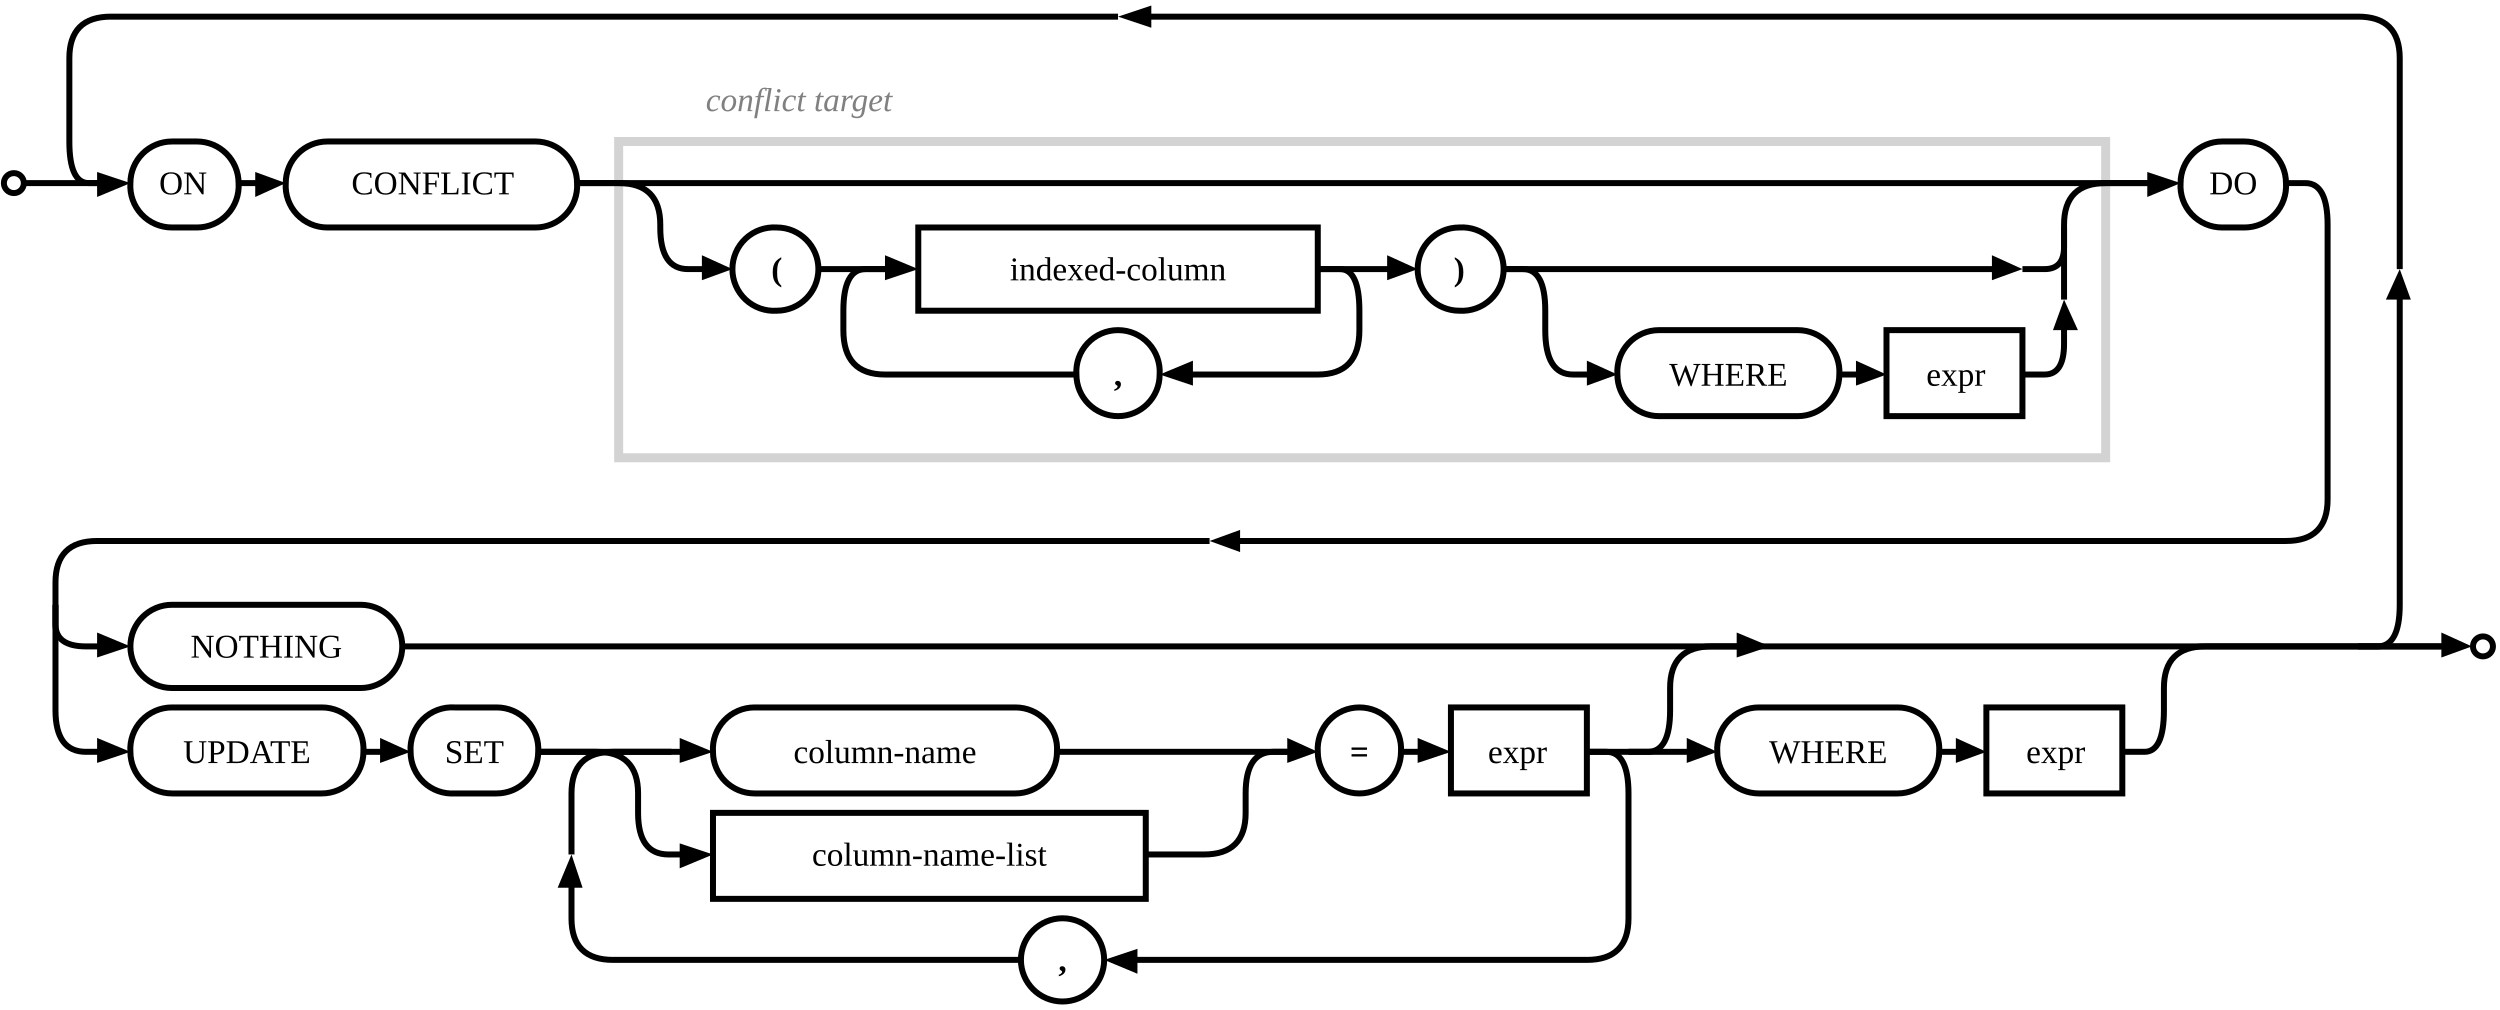
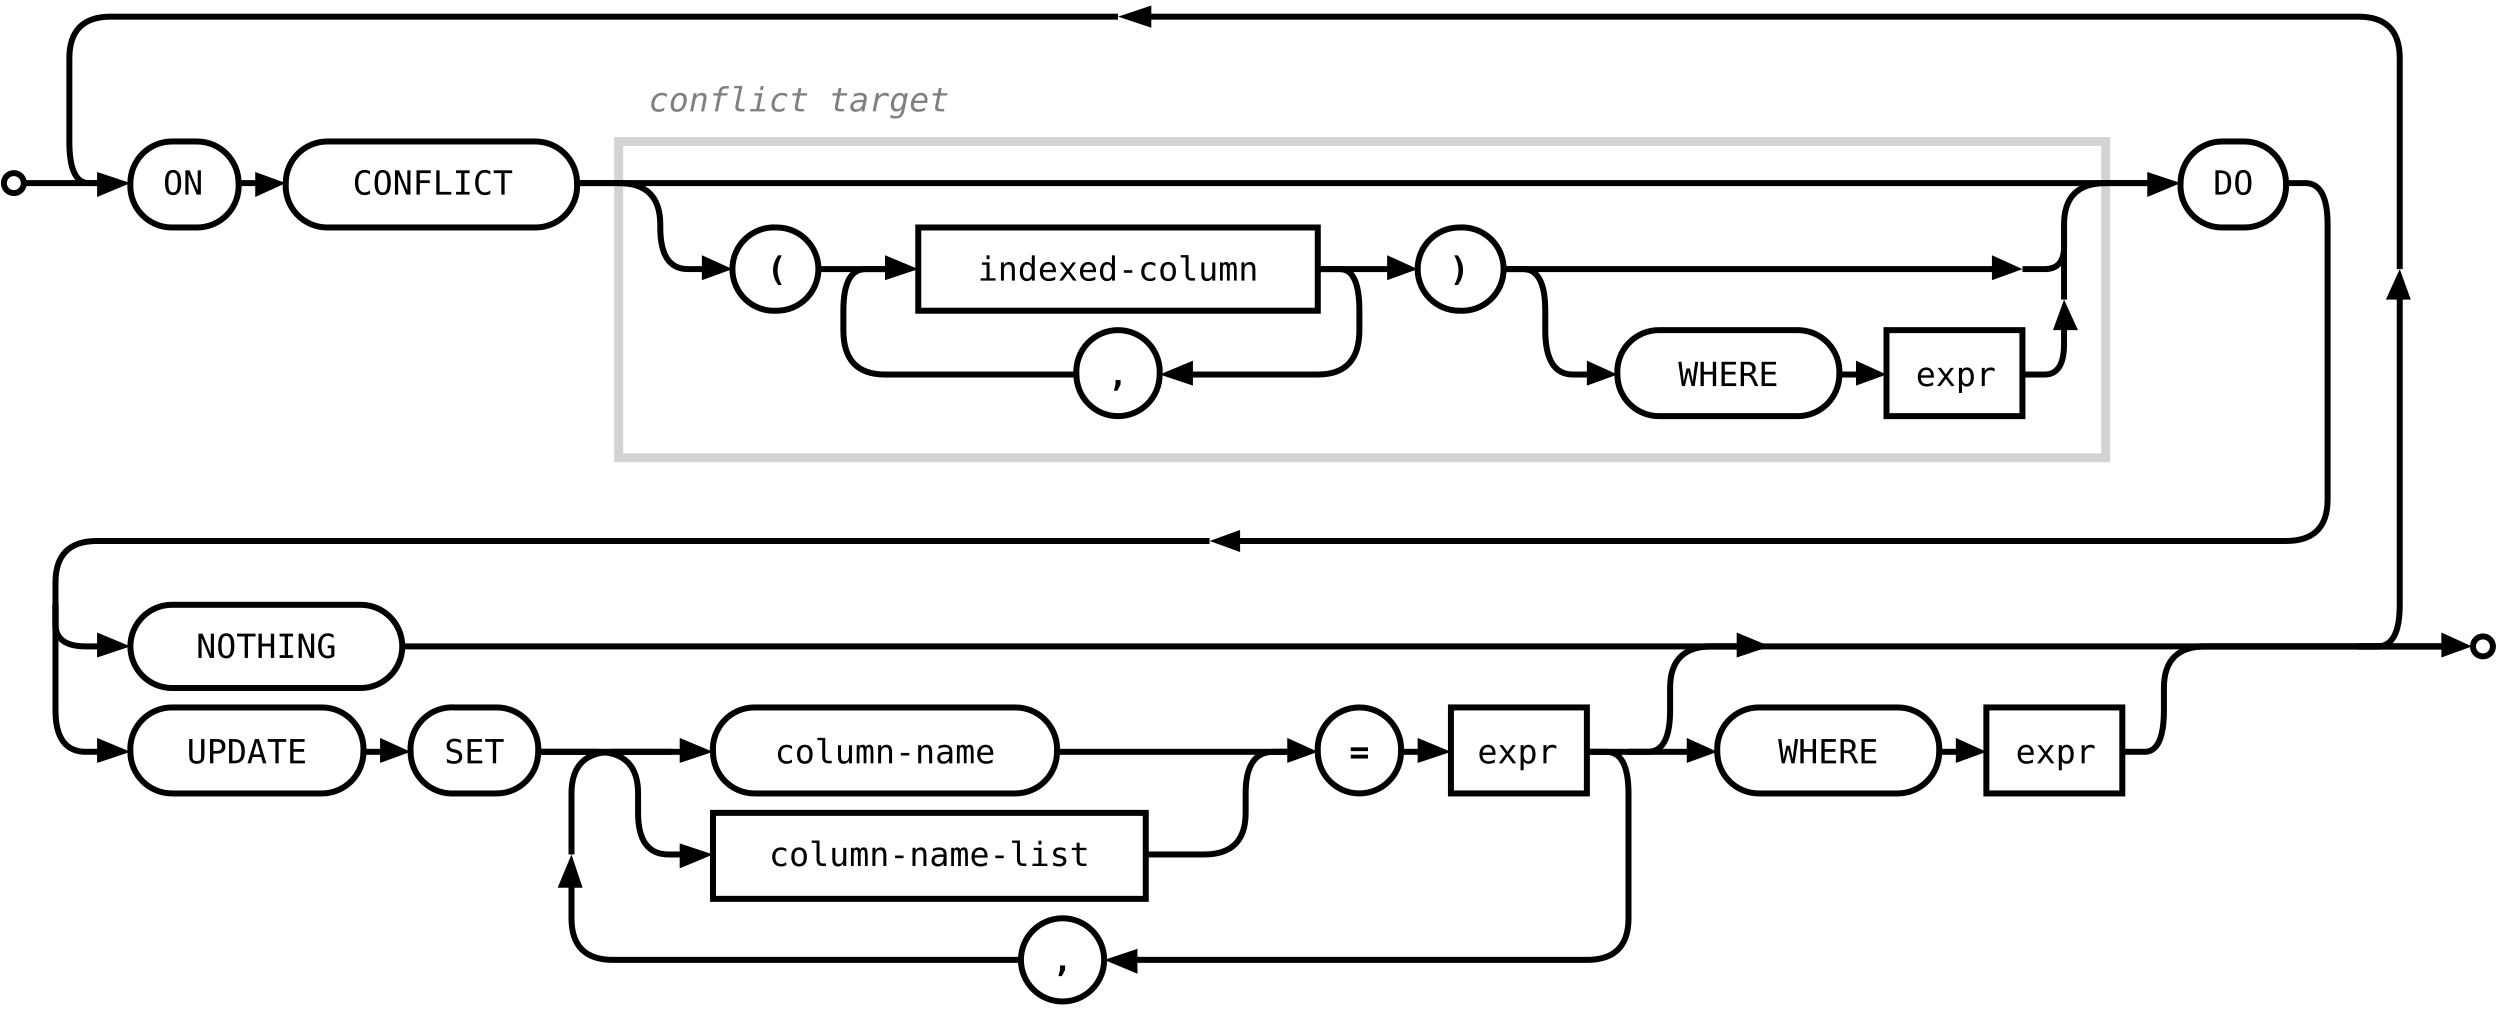
<svg xmlns="http://www.w3.org/2000/svg" class="pikchr" viewBox="0 0 901.142 363.96">
+   <style> * { font-family: monospace; } </style>
  <path d="M223,165L759,165L759,51L223,51Z" style="fill:none;stroke-width:3.24;stroke:rgb(211,211,211);" />
  <circle cx="5" cy="66" r="3.6" style="fill:none;stroke-width:2.16;stroke:rgb(0,0,0);" />
  <polygon points="47,66 35,71 35,62" style="fill:rgb(0,0,0)" />
  <path d="M9,66L41,66" style="fill:none;stroke-width:2.16;stroke:rgb(0,0,0);" />
  <path d="M62,82L71,82A15 15 0 0 0 86 66A15 15 0 0 0 71 51L62,51A15 15 0 0 0 47 66A15 15 0 0 0 62 82Z" style="fill:none;stroke-width:2.16;stroke:rgb(0,0,0);" />
  <text x="66" y="66" text-anchor="middle" fill="rgb(0,0,0)" dominant-baseline="central">ON</text>
  <polygon points="103,66 92,71 92,62" style="fill:rgb(0,0,0)" />
  <path d="M86,66L98,66" style="fill:none;stroke-width:2.16;stroke:rgb(0,0,0);" />
  <path d="M118,82L193,82A15 15 0 0 0 208 66A15 15 0 0 0 193 51L118,51A15 15 0 0 0 103 66A15 15 0 0 0 118 82Z" style="fill:none;stroke-width:2.16;stroke:rgb(0,0,0);" />
  <text x="156" y="66" text-anchor="middle" fill="rgb(0,0,0)" dominant-baseline="central">CONFLICT</text>
  <polygon points="264,97 253,101 253,92" style="fill:rgb(0,0,0)" />
  <path d="M208,66 L 223,66 Q 238,66 238,81 L 238,82 Q 238,97 248,97 L 259,97" style="fill:none;stroke-width:2.16;stroke:rgb(0,0,0);" />
  <path d="M280,112A15 15 0 0 0 295 97L295,97A15 15 0 0 0 280 82A15 15 0 0 0 264 97L264,97A15 15 0 0 0 280 112Z" style="fill:none;stroke-width:2.16;stroke:rgb(0,0,0);" />
  <text x="280" y="97" text-anchor="middle" font-weight="bold" fill="rgb(0,0,0)" dominant-baseline="central">(</text>
  <polygon points="331,97 319,101 319,92" style="fill:rgb(0,0,0)" />
  <path d="M295,97L325,97" style="fill:none;stroke-width:2.16;stroke:rgb(0,0,0);" />
  <path d="M331,112L475,112L475,82L331,82Z" style="fill:none;stroke-width:2.16;stroke:rgb(0,0,0);" />
  <text x="403" y="97" text-anchor="middle" fill="rgb(0,0,0)" dominant-baseline="central">indexed-column</text>
  <polygon points="511,97 500,101 500,92" style="fill:rgb(0,0,0)" />
  <path d="M475,97L506,97" style="fill:none;stroke-width:2.16;stroke:rgb(0,0,0);" />
  <path d="M526,112A15 15 0 0 0 542 97L542,97A15 15 0 0 0 526 82A15 15 0 0 0 511 97L511,97A15 15 0 0 0 526 112Z" style="fill:none;stroke-width:2.16;stroke:rgb(0,0,0);" />
  <text x="526" y="97" text-anchor="middle" font-weight="bold" fill="rgb(0,0,0)" dominant-baseline="central">)</text>
  <polygon points="583,135 572,139 572,130" style="fill:rgb(0,0,0)" />
  <path d="M542,97 L 549,97 Q 557,97 557,112 L 557,119 Q 557,135 567,135 L 577,135" style="fill:none;stroke-width:2.16;stroke:rgb(0,0,0);" />
  <path d="M598,150L648,150A15 15 0 0 0 663 135A15 15 0 0 0 648 119L598,119A15 15 0 0 0 583 135A15 15 0 0 0 598 150Z" style="fill:none;stroke-width:2.16;stroke:rgb(0,0,0);" />
  <text x="623" y="135" text-anchor="middle" fill="rgb(0,0,0)" dominant-baseline="central">WHERE</text>
  <polygon points="680,135 669,139 669,130" style="fill:rgb(0,0,0)" />
  <path d="M663,135L674,135" style="fill:none;stroke-width:2.16;stroke:rgb(0,0,0);" />
  <path d="M680,150L729,150L729,119L680,119Z" style="fill:none;stroke-width:2.16;stroke:rgb(0,0,0);" />
  <text x="705" y="135" text-anchor="middle" fill="rgb(0,0,0)" dominant-baseline="central">expr</text>
  <polygon points="744,108 749,119 740,119" style="fill:rgb(0,0,0)" />
  <path d="M729,135 L 737,135 Q 744,135 744,124 L 744,114" style="fill:none;stroke-width:2.16;stroke:rgb(0,0,0);" />
  <polygon points="786,66 774,71 774,62" style="fill:rgb(0,0,0)" />
  <path d="M744,108 L 744,81 Q 744,66 759,66 L 765,66 L 780,66" style="fill:none;stroke-width:2.16;stroke:rgb(0,0,0);" />
  <path d="M801,82L809,82A15 15 0 0 0 824 66A15 15 0 0 0 809 51L801,51A15 15 0 0 0 786 66A15 15 0 0 0 801 82Z" style="fill:none;stroke-width:2.16;stroke:rgb(0,0,0);" />
  <text x="805" y="66" text-anchor="middle" fill="rgb(0,0,0)" dominant-baseline="central">DO</text>
  <polygon points="729,97 718,101 718,92" style="fill:rgb(0,0,0)" />
  <path d="M542,97L723,97" style="fill:none;stroke-width:2.16;stroke:rgb(0,0,0);" />
  <path d="M729,97 L 737,97 Q 744,97 744,89 L 744,82" style="fill:none;stroke-width:2.16;stroke:rgb(0,0,0);" />
  <path d="M208,66L774,66" style="fill:none;stroke-width:2.16;stroke:rgb(0,0,0);" />
  <path d="M403,150A15 15 0 0 0 418 135A15 15 0 0 0 403 119A15 15 0 0 0 388 135A15 15 0 0 0 403 150Z" style="fill:none;stroke-width:2.16;stroke:rgb(0,0,0);" />
  <text x="403" y="135" text-anchor="middle" font-weight="bold" fill="rgb(0,0,0)" dominant-baseline="central">,</text>
  <polygon points="418,135 430,130 430,139" style="fill:rgb(0,0,0)" />
  <path d="M475,97 L 483,97 Q 490,97 490,112 L 490,119 Q 490,135 475,135 L 439,135 L 424,135" style="fill:none;stroke-width:2.16;stroke:rgb(0,0,0);" />
  <path d="M388,135 L 319,135 Q 304,135 304,119 L 304,112 Q 304,97 312,97 L 319,97" style="fill:none;stroke-width:2.16;stroke:rgb(0,0,0);" />
  <text x="288" y="36" text-anchor="middle" font-style="italic" fill="rgb(128,128,128)" dominant-baseline="central">conflict target</text>
  <polygon points="436,195 447,191 447,199" style="fill:rgb(0,0,0)" />
  <path d="M824,66 L 831,66 Q 839,66 839,81 L 839,180 Q 839,195 824,195 L 456,195 L 441,195" style="fill:none;stroke-width:2.16;stroke:rgb(0,0,0);" />
  <polygon points="47,271 35,275 35,266" style="fill:rgb(0,0,0)" />
  <path d="M436,195 L 35,195 Q 20,195 20,210 L 20,256 Q 20,271 31,271 L 41,271" style="fill:none;stroke-width:2.16;stroke:rgb(0,0,0);" />
  <path d="M62,286L116,286A15 15 0 0 0 131 271A15 15 0 0 0 116 255L62,255A15 15 0 0 0 47 271A15 15 0 0 0 62 286Z" style="fill:none;stroke-width:2.16;stroke:rgb(0,0,0);" />
  <text x="89" y="271" text-anchor="middle" fill="rgb(0,0,0)" dominant-baseline="central">UPDATE</text>
  <polygon points="148,271 137,275 137,266" style="fill:rgb(0,0,0)" />
  <path d="M131,271L143,271" style="fill:none;stroke-width:2.16;stroke:rgb(0,0,0);" />
  <path d="M164,286L179,286A15 15 0 0 0 194 271A15 15 0 0 0 179 255L164,255A15 15 0 0 0 148 271A15 15 0 0 0 164 286Z" style="fill:none;stroke-width:2.16;stroke:rgb(0,0,0);" />
  <text x="171" y="271" text-anchor="middle" fill="rgb(0,0,0)" dominant-baseline="central">SET</text>
  <polygon points="257,308 245,313 245,304" style="fill:rgb(0,0,0)" />
  <path d="M194,271 L 215,271 Q 230,271 230,286 L 230,293 Q 230,308 241,308 L 251,308" style="fill:none;stroke-width:2.16;stroke:rgb(0,0,0);" />
  <path d="M257,324L413,324L413,293L257,293Z" style="fill:none;stroke-width:2.16;stroke:rgb(0,0,0);" />
  <text x="335" y="308" text-anchor="middle" fill="rgb(0,0,0)" dominant-baseline="central">column-name-list</text>
  <polygon points="475,271 464,275 464,266" style="fill:rgb(0,0,0)" />
  <path d="M413,308 L 434,308 Q 449,308 449,293 L 449,286 Q 449,271 459,271 L 469,271" style="fill:none;stroke-width:2.16;stroke:rgb(0,0,0);" />
  <path d="M490,286A15 15 0 0 0 505 271A15 15 0 0 0 490 255A15 15 0 0 0 475 271A15 15 0 0 0 490 286Z" style="fill:none;stroke-width:2.16;stroke:rgb(0,0,0);" />
  <text x="490" y="271" text-anchor="middle" font-weight="bold" fill="rgb(0,0,0)" dominant-baseline="central">=</text>
  <polygon points="523,271 511,275 511,266" style="fill:rgb(0,0,0)" />
  <path d="M505,271L517,271" style="fill:none;stroke-width:2.16;stroke:rgb(0,0,0);" />
  <path d="M523,286L572,286L572,255L523,255Z" style="fill:none;stroke-width:2.16;stroke:rgb(0,0,0);" />
  <text x="547" y="271" text-anchor="middle" fill="rgb(0,0,0)" dominant-baseline="central">expr</text>
  <polygon points="619,271 608,275 608,266" style="fill:rgb(0,0,0)" />
  <path d="M572,271L613,271" style="fill:none;stroke-width:2.16;stroke:rgb(0,0,0);" />
  <path d="M634,286L684,286A15 15 0 0 0 699 271A15 15 0 0 0 684 255L634,255A15 15 0 0 0 619 271A15 15 0 0 0 634 286Z" style="fill:none;stroke-width:2.16;stroke:rgb(0,0,0);" />
  <text x="659" y="271" text-anchor="middle" fill="rgb(0,0,0)" dominant-baseline="central">WHERE</text>
  <polygon points="716,271 705,275 705,266" style="fill:rgb(0,0,0)" />
  <path d="M699,271L710,271" style="fill:none;stroke-width:2.16;stroke:rgb(0,0,0);" />
  <path d="M716,286L765,286L765,255L716,255Z" style="fill:none;stroke-width:2.16;stroke:rgb(0,0,0);" />
  <text x="741" y="271" text-anchor="middle" fill="rgb(0,0,0)" dominant-baseline="central">expr</text>
  <polygon points="891,233 880,237 880,228" style="fill:rgb(0,0,0)" />
  <path d="M765,271 L 773,271 Q 780,271 780,256 L 780,248 Q 780,233 795,233 L 871,233 L 886,233" style="fill:none;stroke-width:2.16;stroke:rgb(0,0,0);" />
  <circle cx="895" cy="233" r="3.6" style="fill:none;stroke-width:2.16;stroke:rgb(0,0,0);" />
  <path d="M62,248L130,248A15 15 0 0 0 145 233A15 15 0 0 0 130 218L62,218A15 15 0 0 0 47 233A15 15 0 0 0 62 248Z" style="fill:none;stroke-width:2.16;stroke:rgb(0,0,0);" />
  <text x="96" y="233" text-anchor="middle" fill="rgb(0,0,0)" dominant-baseline="central">NOTHING</text>
  <polygon points="47,233 35,237 35,228" style="fill:rgb(0,0,0)" />
  <path d="M20,218 L 20,225 Q 20,233 31,233 L 41,233" style="fill:none;stroke-width:2.16;stroke:rgb(0,0,0);" />
  <path d="M145,233L880,233" style="fill:none;stroke-width:2.16;stroke:rgb(0,0,0);" />
  <polygon points="638,233 626,237 626,228" style="fill:rgb(0,0,0)" />
  <path d="M587,271 L 594,271 Q 602,271 602,256 L 602,248 Q 602,233 617,233 L 617,233 L 632,233" style="fill:none;stroke-width:2.16;stroke:rgb(0,0,0);" />
  <path d="M383,361A15 15 0 0 0 398 346A15 15 0 0 0 383 331A15 15 0 0 0 368 346A15 15 0 0 0 383 361Z" style="fill:none;stroke-width:2.16;stroke:rgb(0,0,0);" />
  <text x="383" y="346" text-anchor="middle" font-weight="bold" fill="rgb(0,0,0)" dominant-baseline="central">,</text>
  <polygon points="398,346 410,342 410,351" style="fill:rgb(0,0,0)" />
  <path d="M572,271 L 579,271 Q 587,271 587,286 L 587,331 Q 587,346 572,346 L 419,346 L 404,346" style="fill:none;stroke-width:2.16;stroke:rgb(0,0,0);" />
  <polygon points="206,308 210,320 201,320" style="fill:rgb(0,0,0)" />
  <path d="M368,346 L 221,346 Q 206,346 206,331 L 206,329 L 206,314" style="fill:none;stroke-width:2.16;stroke:rgb(0,0,0);" />
  <path d="M206,308 L 206,286 Q 206,271 221,271 L 227,271 L 242,271" style="fill:none;stroke-width:2.16;stroke:rgb(0,0,0);" />
  <polygon points="257,271 245,275 245,266" style="fill:rgb(0,0,0)" />
  <path d="M194,271L251,271" style="fill:none;stroke-width:2.16;stroke:rgb(0,0,0);" />
  <path d="M272,286L366,286A15 15 0 0 0 381 271A15 15 0 0 0 366 255L272,255A15 15 0 0 0 257 271A15 15 0 0 0 272 286Z" style="fill:none;stroke-width:2.16;stroke:rgb(0,0,0);" />
  <text x="319" y="271" text-anchor="middle" fill="rgb(0,0,0)" dominant-baseline="central">column-name</text>
  <path d="M381,271L464,271" style="fill:none;stroke-width:2.16;stroke:rgb(0,0,0);" />
  <polygon points="865,97 869,108 860,108" style="fill:rgb(0,0,0)" />
  <path d="M850,233 L 857,233 Q 865,233 865,218 L 865,117 L 865,102" style="fill:none;stroke-width:2.16;stroke:rgb(0,0,0);" />
  <polygon points="403,6 415,2 415,10" style="fill:rgb(0,0,0)" />
  <path d="M865,97 L 865,21 Q 865,6 850,6 L 424,6 L 409,6" style="fill:none;stroke-width:2.16;stroke:rgb(0,0,0);" />
  <path d="M403,6 L 40,6 Q 25,6 25,21 L 25,51 Q 25,66 32,66 L 40,66" style="fill:none;stroke-width:2.16;stroke:rgb(0,0,0);" />
</svg>
